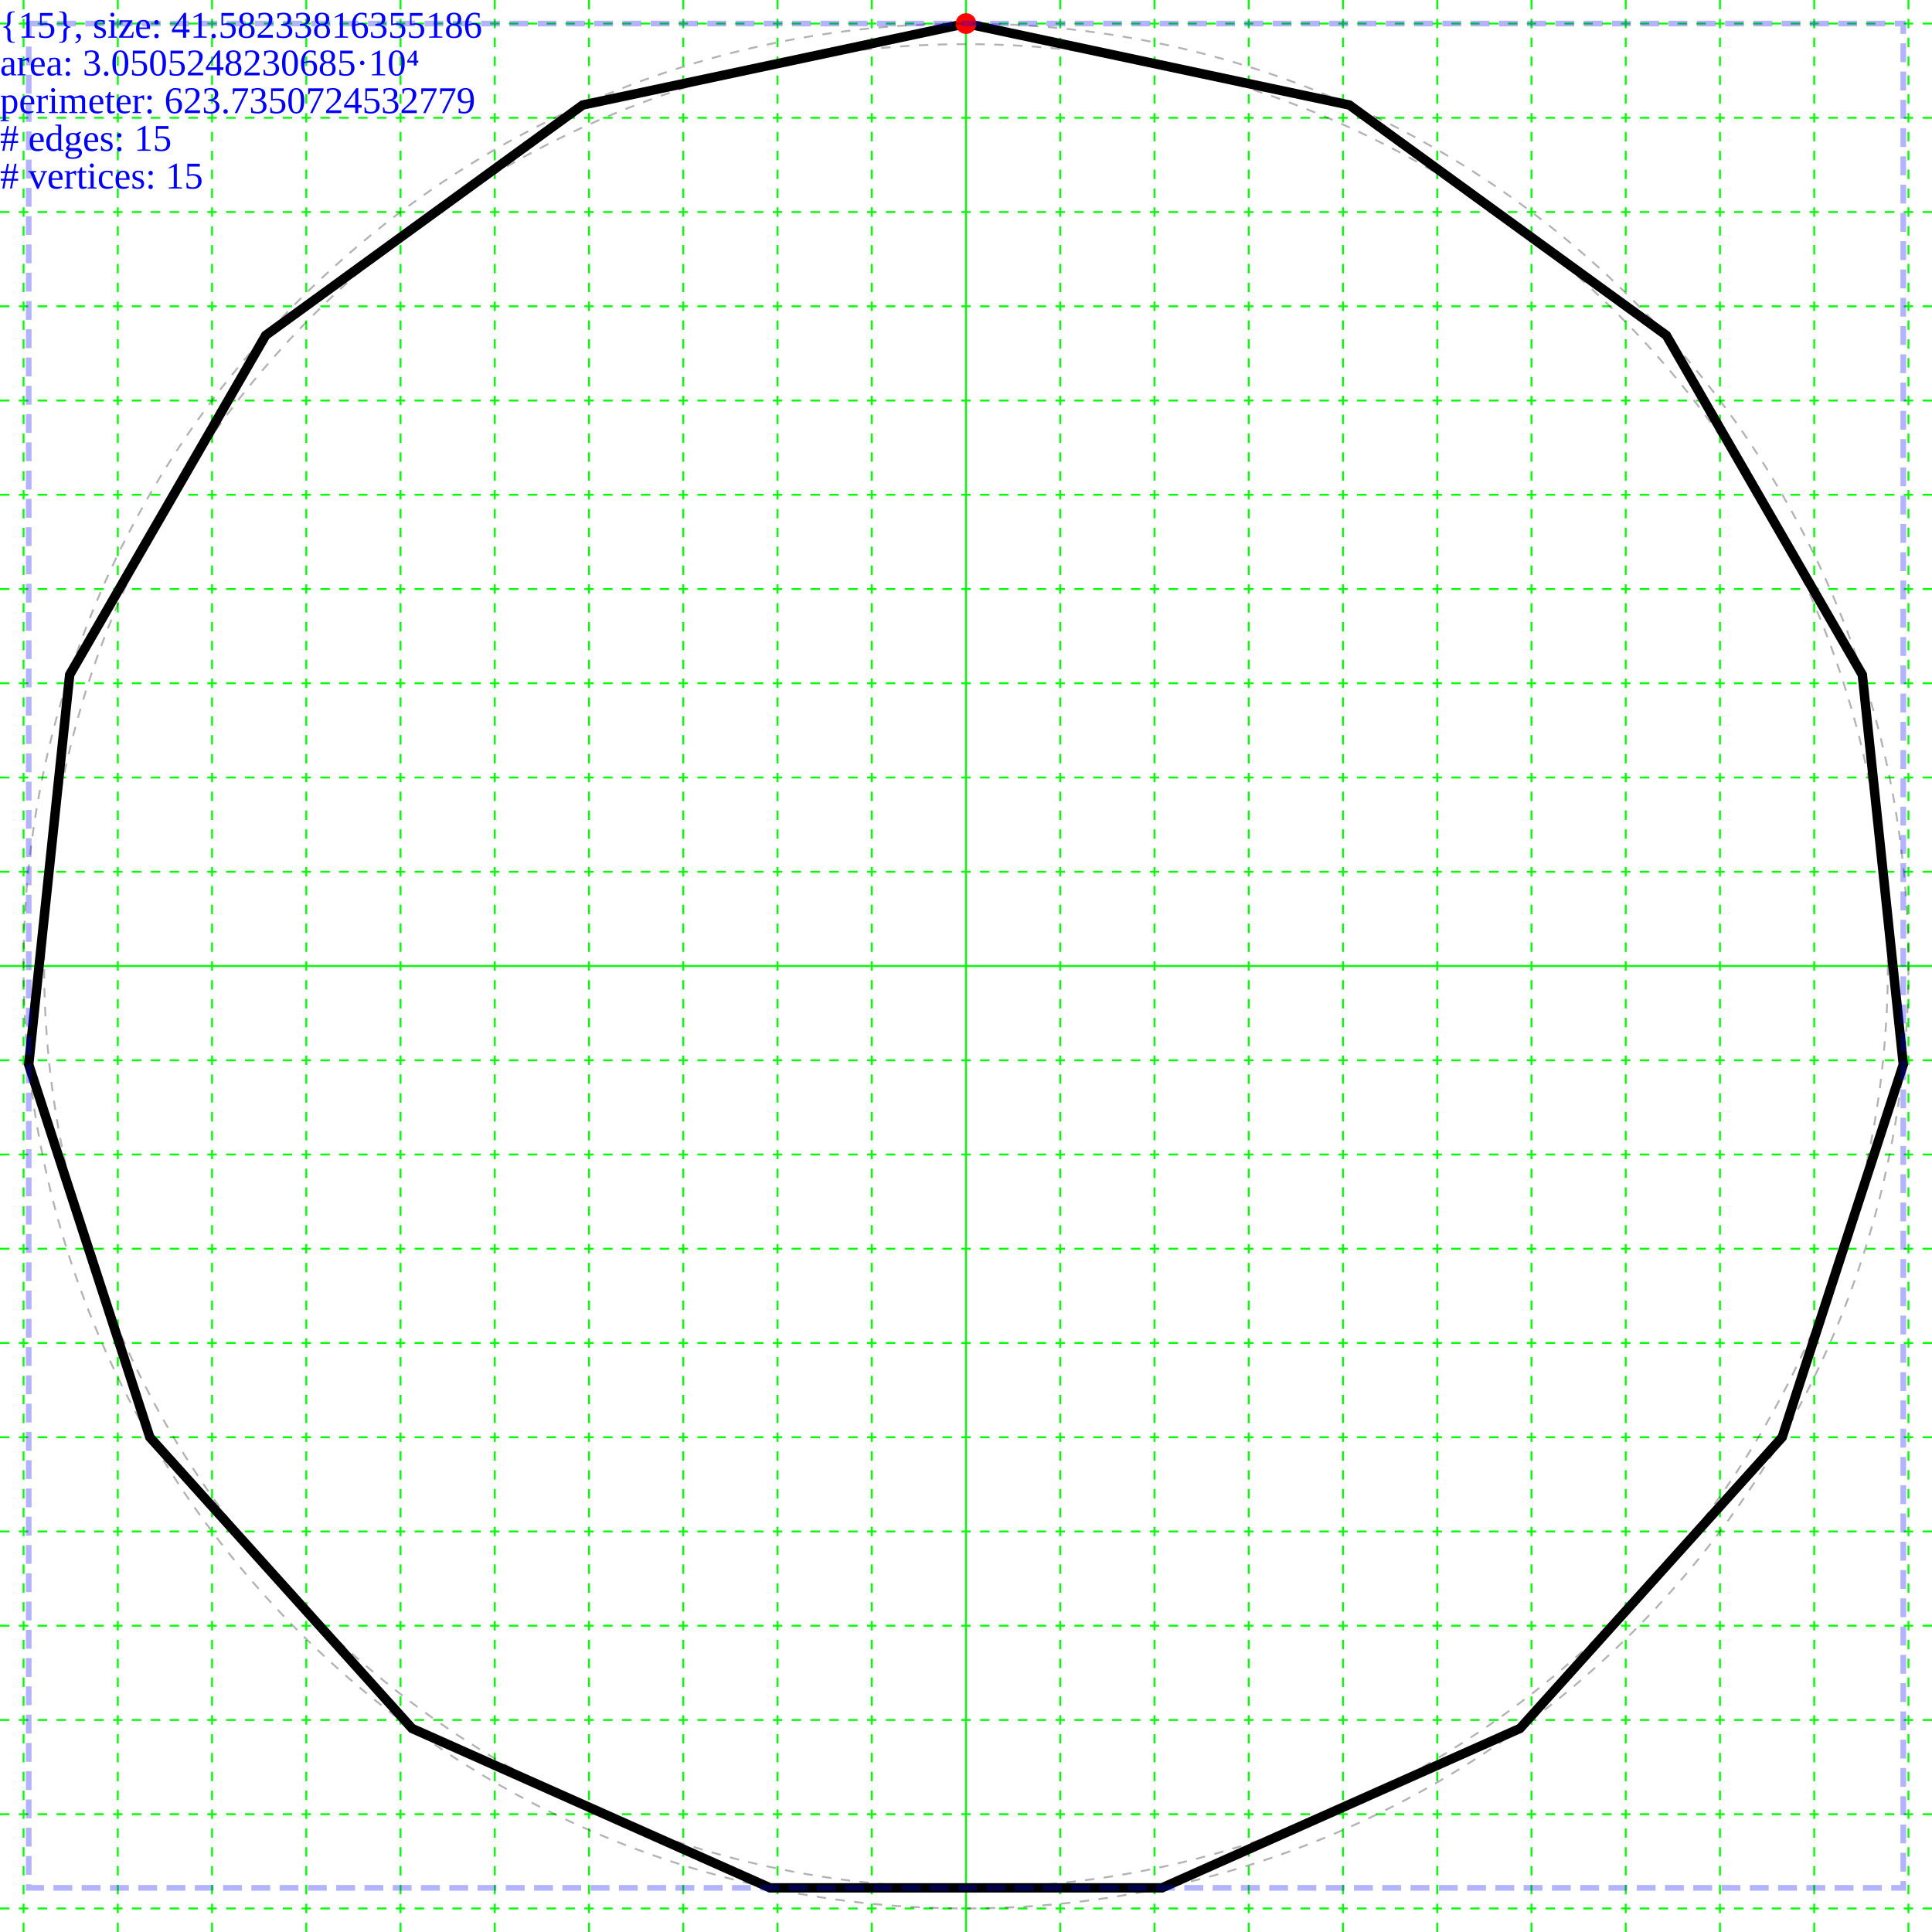
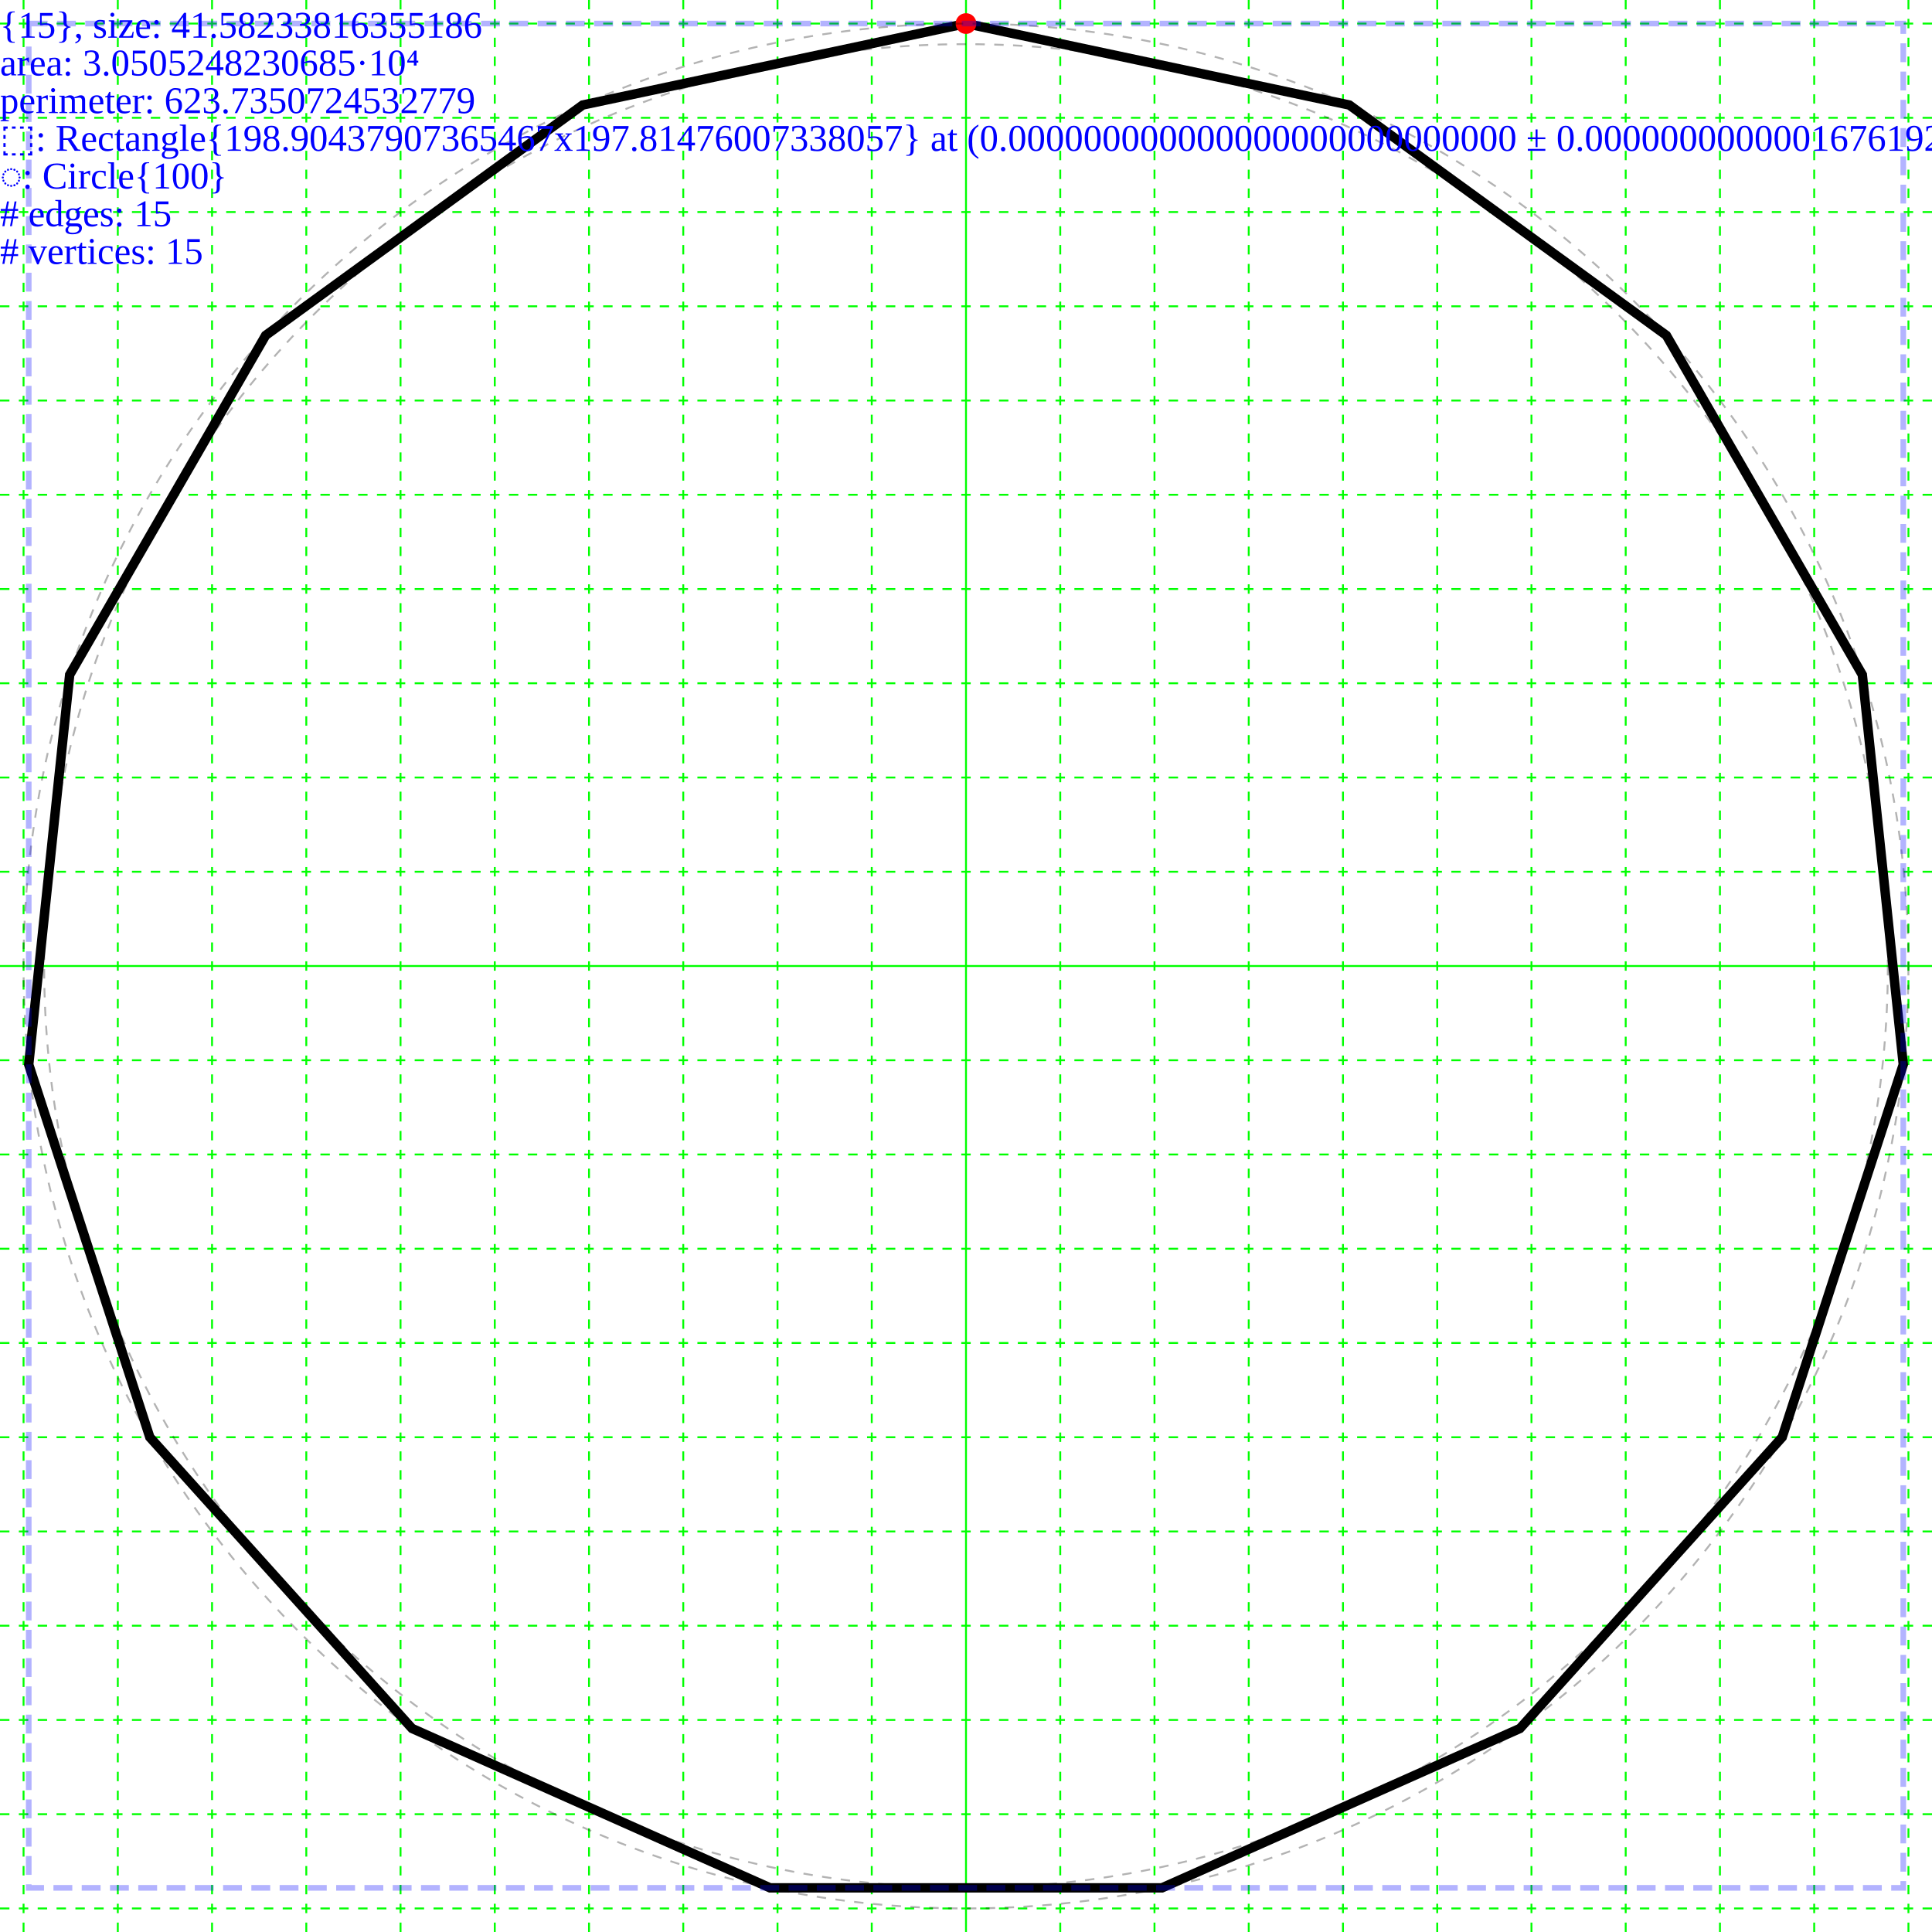
<svg xmlns="http://www.w3.org/2000/svg" height="205.0" width="205.0">
  <g transform="translate(102.5,102.5)">
    <g id="grid">
      <line stroke="#00ff00" stroke-width="0.2" x1="0" x2="0" y1="-102.5" y2="102.5" />
      <line stroke="#00ff00" stroke-dasharray="1,1" stroke-width="0.2" x1="10.0" x2="10.0" y1="-102.5" y2="102.5" />
      <line stroke="#00ff00" stroke-dasharray="1,1" stroke-width="0.2" x1="-10.0" x2="-10.0" y1="-102.5" y2="102.5" />
      <line stroke="#00ff00" stroke-dasharray="1,1" stroke-width="0.2" x1="20.0" x2="20.0" y1="-102.5" y2="102.5" />
      <line stroke="#00ff00" stroke-dasharray="1,1" stroke-width="0.2" x1="-20.0" x2="-20.0" y1="-102.5" y2="102.5" />
      <line stroke="#00ff00" stroke-dasharray="1,1" stroke-width="0.2" x1="30.0" x2="30.0" y1="-102.5" y2="102.5" />
      <line stroke="#00ff00" stroke-dasharray="1,1" stroke-width="0.2" x1="-30.0" x2="-30.0" y1="-102.5" y2="102.5" />
      <line stroke="#00ff00" stroke-dasharray="1,1" stroke-width="0.2" x1="40.0" x2="40.0" y1="-102.5" y2="102.5" />
      <line stroke="#00ff00" stroke-dasharray="1,1" stroke-width="0.2" x1="-40.0" x2="-40.0" y1="-102.5" y2="102.5" />
      <line stroke="#00ff00" stroke-dasharray="1,1" stroke-width="0.2" x1="50.0" x2="50.0" y1="-102.5" y2="102.5" />
      <line stroke="#00ff00" stroke-dasharray="1,1" stroke-width="0.2" x1="-50.0" x2="-50.0" y1="-102.5" y2="102.5" />
      <line stroke="#00ff00" stroke-dasharray="1,1" stroke-width="0.2" x1="60.0" x2="60.0" y1="-102.5" y2="102.5" />
      <line stroke="#00ff00" stroke-dasharray="1,1" stroke-width="0.2" x1="-60.0" x2="-60.0" y1="-102.5" y2="102.5" />
      <line stroke="#00ff00" stroke-dasharray="1,1" stroke-width="0.2" x1="70.0" x2="70.0" y1="-102.5" y2="102.5" />
      <line stroke="#00ff00" stroke-dasharray="1,1" stroke-width="0.2" x1="-70.0" x2="-70.0" y1="-102.5" y2="102.5" />
      <line stroke="#00ff00" stroke-dasharray="1,1" stroke-width="0.2" x1="80.0" x2="80.0" y1="-102.5" y2="102.5" />
      <line stroke="#00ff00" stroke-dasharray="1,1" stroke-width="0.2" x1="-80.0" x2="-80.0" y1="-102.5" y2="102.5" />
      <line stroke="#00ff00" stroke-dasharray="1,1" stroke-width="0.2" x1="90.0" x2="90.0" y1="-102.5" y2="102.5" />
      <line stroke="#00ff00" stroke-dasharray="1,1" stroke-width="0.2" x1="-90.0" x2="-90.0" y1="-102.5" y2="102.5" />
      <line stroke="#00ff00" stroke-dasharray="1,1" stroke-width="0.2" x1="100.0" x2="100.0" y1="-102.5" y2="102.5" />
      <line stroke="#00ff00" stroke-dasharray="1,1" stroke-width="0.2" x1="-100.0" x2="-100.0" y1="-102.5" y2="102.5" />
      <line stroke="#00ff00" stroke-dasharray="1,1" stroke-width="0.2" x1="110.0" x2="110.0" y1="-102.5" y2="102.5" />
      <line stroke="#00ff00" stroke-dasharray="1,1" stroke-width="0.2" x1="-110.0" x2="-110.0" y1="-102.5" y2="102.5" />
      <line stroke="#00ff00" stroke-width="0.2" x1="-102.5" x2="102.5" y1="0" y2="0" />
      <line stroke="#00ff00" stroke-dasharray="1,1" stroke-width="0.2" x1="-102.5" x2="102.5" y1="10.0" y2="10.0" />
      <line stroke="#00ff00" stroke-dasharray="1,1" stroke-width="0.2" x1="-102.5" x2="102.5" y1="-10.0" y2="-10.0" />
      <line stroke="#00ff00" stroke-dasharray="1,1" stroke-width="0.2" x1="-102.5" x2="102.5" y1="20.0" y2="20.0" />
      <line stroke="#00ff00" stroke-dasharray="1,1" stroke-width="0.2" x1="-102.5" x2="102.5" y1="-20.0" y2="-20.0" />
      <line stroke="#00ff00" stroke-dasharray="1,1" stroke-width="0.2" x1="-102.5" x2="102.5" y1="30.0" y2="30.0" />
      <line stroke="#00ff00" stroke-dasharray="1,1" stroke-width="0.2" x1="-102.5" x2="102.5" y1="-30.0" y2="-30.0" />
      <line stroke="#00ff00" stroke-dasharray="1,1" stroke-width="0.2" x1="-102.5" x2="102.5" y1="40.0" y2="40.0" />
      <line stroke="#00ff00" stroke-dasharray="1,1" stroke-width="0.2" x1="-102.5" x2="102.5" y1="-40.0" y2="-40.0" />
      <line stroke="#00ff00" stroke-dasharray="1,1" stroke-width="0.2" x1="-102.5" x2="102.5" y1="50.0" y2="50.0" />
      <line stroke="#00ff00" stroke-dasharray="1,1" stroke-width="0.2" x1="-102.5" x2="102.5" y1="-50.0" y2="-50.0" />
      <line stroke="#00ff00" stroke-dasharray="1,1" stroke-width="0.2" x1="-102.5" x2="102.5" y1="60.0" y2="60.0" />
      <line stroke="#00ff00" stroke-dasharray="1,1" stroke-width="0.2" x1="-102.5" x2="102.5" y1="-60.0" y2="-60.0" />
      <line stroke="#00ff00" stroke-dasharray="1,1" stroke-width="0.2" x1="-102.5" x2="102.5" y1="70.0" y2="70.0" />
      <line stroke="#00ff00" stroke-dasharray="1,1" stroke-width="0.2" x1="-102.5" x2="102.5" y1="-70.0" y2="-70.0" />
      <line stroke="#00ff00" stroke-dasharray="1,1" stroke-width="0.2" x1="-102.5" x2="102.5" y1="80.0" y2="80.0" />
      <line stroke="#00ff00" stroke-dasharray="1,1" stroke-width="0.2" x1="-102.5" x2="102.5" y1="-80.0" y2="-80.0" />
      <line stroke="#00ff00" stroke-dasharray="1,1" stroke-width="0.2" x1="-102.5" x2="102.5" y1="90.0" y2="90.0" />
      <line stroke="#00ff00" stroke-dasharray="1,1" stroke-width="0.2" x1="-102.5" x2="102.5" y1="-90.0" y2="-90.0" />
      <line stroke="#00ff00" stroke-dasharray="1,1" stroke-width="0.2" x1="-102.5" x2="102.5" y1="100.0" y2="100.0" />
      <line stroke="#00ff00" stroke-dasharray="1,1" stroke-width="0.2" x1="-102.5" x2="102.5" y1="-100.0" y2="-100.0" />
      <line stroke="#00ff00" stroke-dasharray="1,1" stroke-width="0.2" x1="-102.5" x2="102.5" y1="110.0" y2="110.0" />
      <line stroke="#00ff00" stroke-dasharray="1,1" stroke-width="0.2" x1="-102.5" x2="102.5" y1="-110.0" y2="-110.0" />
      <line stroke="#00ff00" stroke-dasharray="1,1" stroke-width="0.2" x1="-102.5" x2="102.5" y1="120.0" y2="120.0" />
      <line stroke="#00ff00" stroke-dasharray="1,1" stroke-width="0.2" x1="-102.5" x2="102.5" y1="-120.0" y2="-120.0" />
      <line stroke="#00ff00" stroke-dasharray="1,1" stroke-width="0.2" x1="-102.5" x2="102.5" y1="130.0" y2="130.0" />
      <line stroke="#00ff00" stroke-dasharray="1,1" stroke-width="0.2" x1="-102.5" x2="102.5" y1="-130.0" y2="-130.0" />
      <line stroke="#00ff00" stroke-dasharray="1,1" stroke-width="0.2" x1="-102.5" x2="102.5" y1="140.0" y2="140.0" />
      <line stroke="#00ff00" stroke-dasharray="1,1" stroke-width="0.2" x1="-102.5" x2="102.5" y1="-140.0" y2="-140.0" />
      <line stroke="#00ff00" stroke-dasharray="1,1" stroke-width="0.2" x1="-102.5" x2="102.5" y1="150.0" y2="150.0" />
      <line stroke="#00ff00" stroke-dasharray="1,1" stroke-width="0.2" x1="-102.5" x2="102.5" y1="-150.0" y2="-150.0" />
      <line stroke="#00ff00" stroke-dasharray="1,1" stroke-width="0.2" x1="-102.5" x2="102.5" y1="160.0" y2="160.0" />
      <line stroke="#00ff00" stroke-dasharray="1,1" stroke-width="0.2" x1="-102.5" x2="102.5" y1="-160.0" y2="-160.0" />
      <line stroke="#00ff00" stroke-dasharray="1,1" stroke-width="0.2" x1="-102.5" x2="102.5" y1="170.0" y2="170.0" />
      <line stroke="#00ff00" stroke-dasharray="1,1" stroke-width="0.2" x1="-102.5" x2="102.5" y1="-170.0" y2="-170.0" />
      <line stroke="#00ff00" stroke-dasharray="1,1" stroke-width="0.2" x1="-102.5" x2="102.5" y1="180.0" y2="180.0" />
      <line stroke="#00ff00" stroke-dasharray="1,1" stroke-width="0.2" x1="-102.5" x2="102.5" y1="-180.0" y2="-180.0" />
      <line stroke="#00ff00" stroke-dasharray="1,1" stroke-width="0.2" x1="-102.5" x2="102.5" y1="190.0" y2="190.0" />
      <line stroke="#00ff00" stroke-dasharray="1,1" stroke-width="0.2" x1="-102.5" x2="102.5" y1="-190.0" y2="-190.0" />
      <line stroke="#00ff00" stroke-dasharray="1,1" stroke-width="0.2" x1="-102.5" x2="102.5" y1="200.0" y2="200.0" />
      <line stroke="#00ff00" stroke-dasharray="1,1" stroke-width="0.2" x1="-102.5" x2="102.5" y1="-200.0" y2="-200.0" />
      <line stroke="#00ff00" stroke-dasharray="1,1" stroke-width="0.2" x1="-102.5" x2="102.5" y1="210.0" y2="210.0" />
      <line stroke="#00ff00" stroke-dasharray="1,1" stroke-width="0.2" x1="-102.5" x2="102.5" y1="-210.0" y2="-210.0" />
    </g>
    <g>
      <polygon fill="none" points="6.123233995736766E-15,-100.0 40.674,-91.355 74.314,-66.913 95.106,-30.902 99.452,10.453 86.603,50 58.779,80.902 20.791,97.815 -20.791,97.815 -58.779,80.902 -86.603,50 -99.452,10.453 -95.106,-30.902 -74.314,-66.913 -40.674,-91.355" stroke="black" stroke-width="1" />
      <circle cx="6.123233995736766E-15" cy="-100.0" fill="#ff0000" r="1.1" />
      <circle fill="none" r="97.815" stroke="black" stroke-dasharray="1,1" stroke-opacity="0.3" stroke-width="0.2" />
      <circle fill="none" r="100.0" stroke="black" stroke-dasharray="1,1" stroke-opacity="0.3" stroke-width="0.2" />
      <rect fill="none" height="197.815" stroke="blue" stroke-dasharray="2,1" stroke-opacity="0.3" stroke-width="0.6" width="198.904" x="-99.452" y="-100.0" />
    </g>
  </g>
  <g>
    <text fill="blue" font-size="4.0" id="info" x="0" y="0">
      <tspan dy="4.0" x="0">{15}, size: 41.58233816355186</tspan>
      <tspan dy="4.0" x="0">area: 3.0505248230685·10⁴</tspan>
      <tspan dy="4.0" x="0">perimeter: 623.7350724532779</tspan>
+       <tspan dy="4.0" x="0">⬚: Rectangle{198.90437907365467x197.81476007338057} at (0.000000000000000000000000000 ± 0.000000000000167619240018878,-1.09261996330972)</tspan>
+       <tspan dy="4.0" x="0">◌: Circle{100}</tspan>
      <tspan dy="4.0" x="0"># edges: 15</tspan>
      <tspan dy="4.0" x="0"># vertices: 15</tspan>
    </text>
  </g>
</svg>
